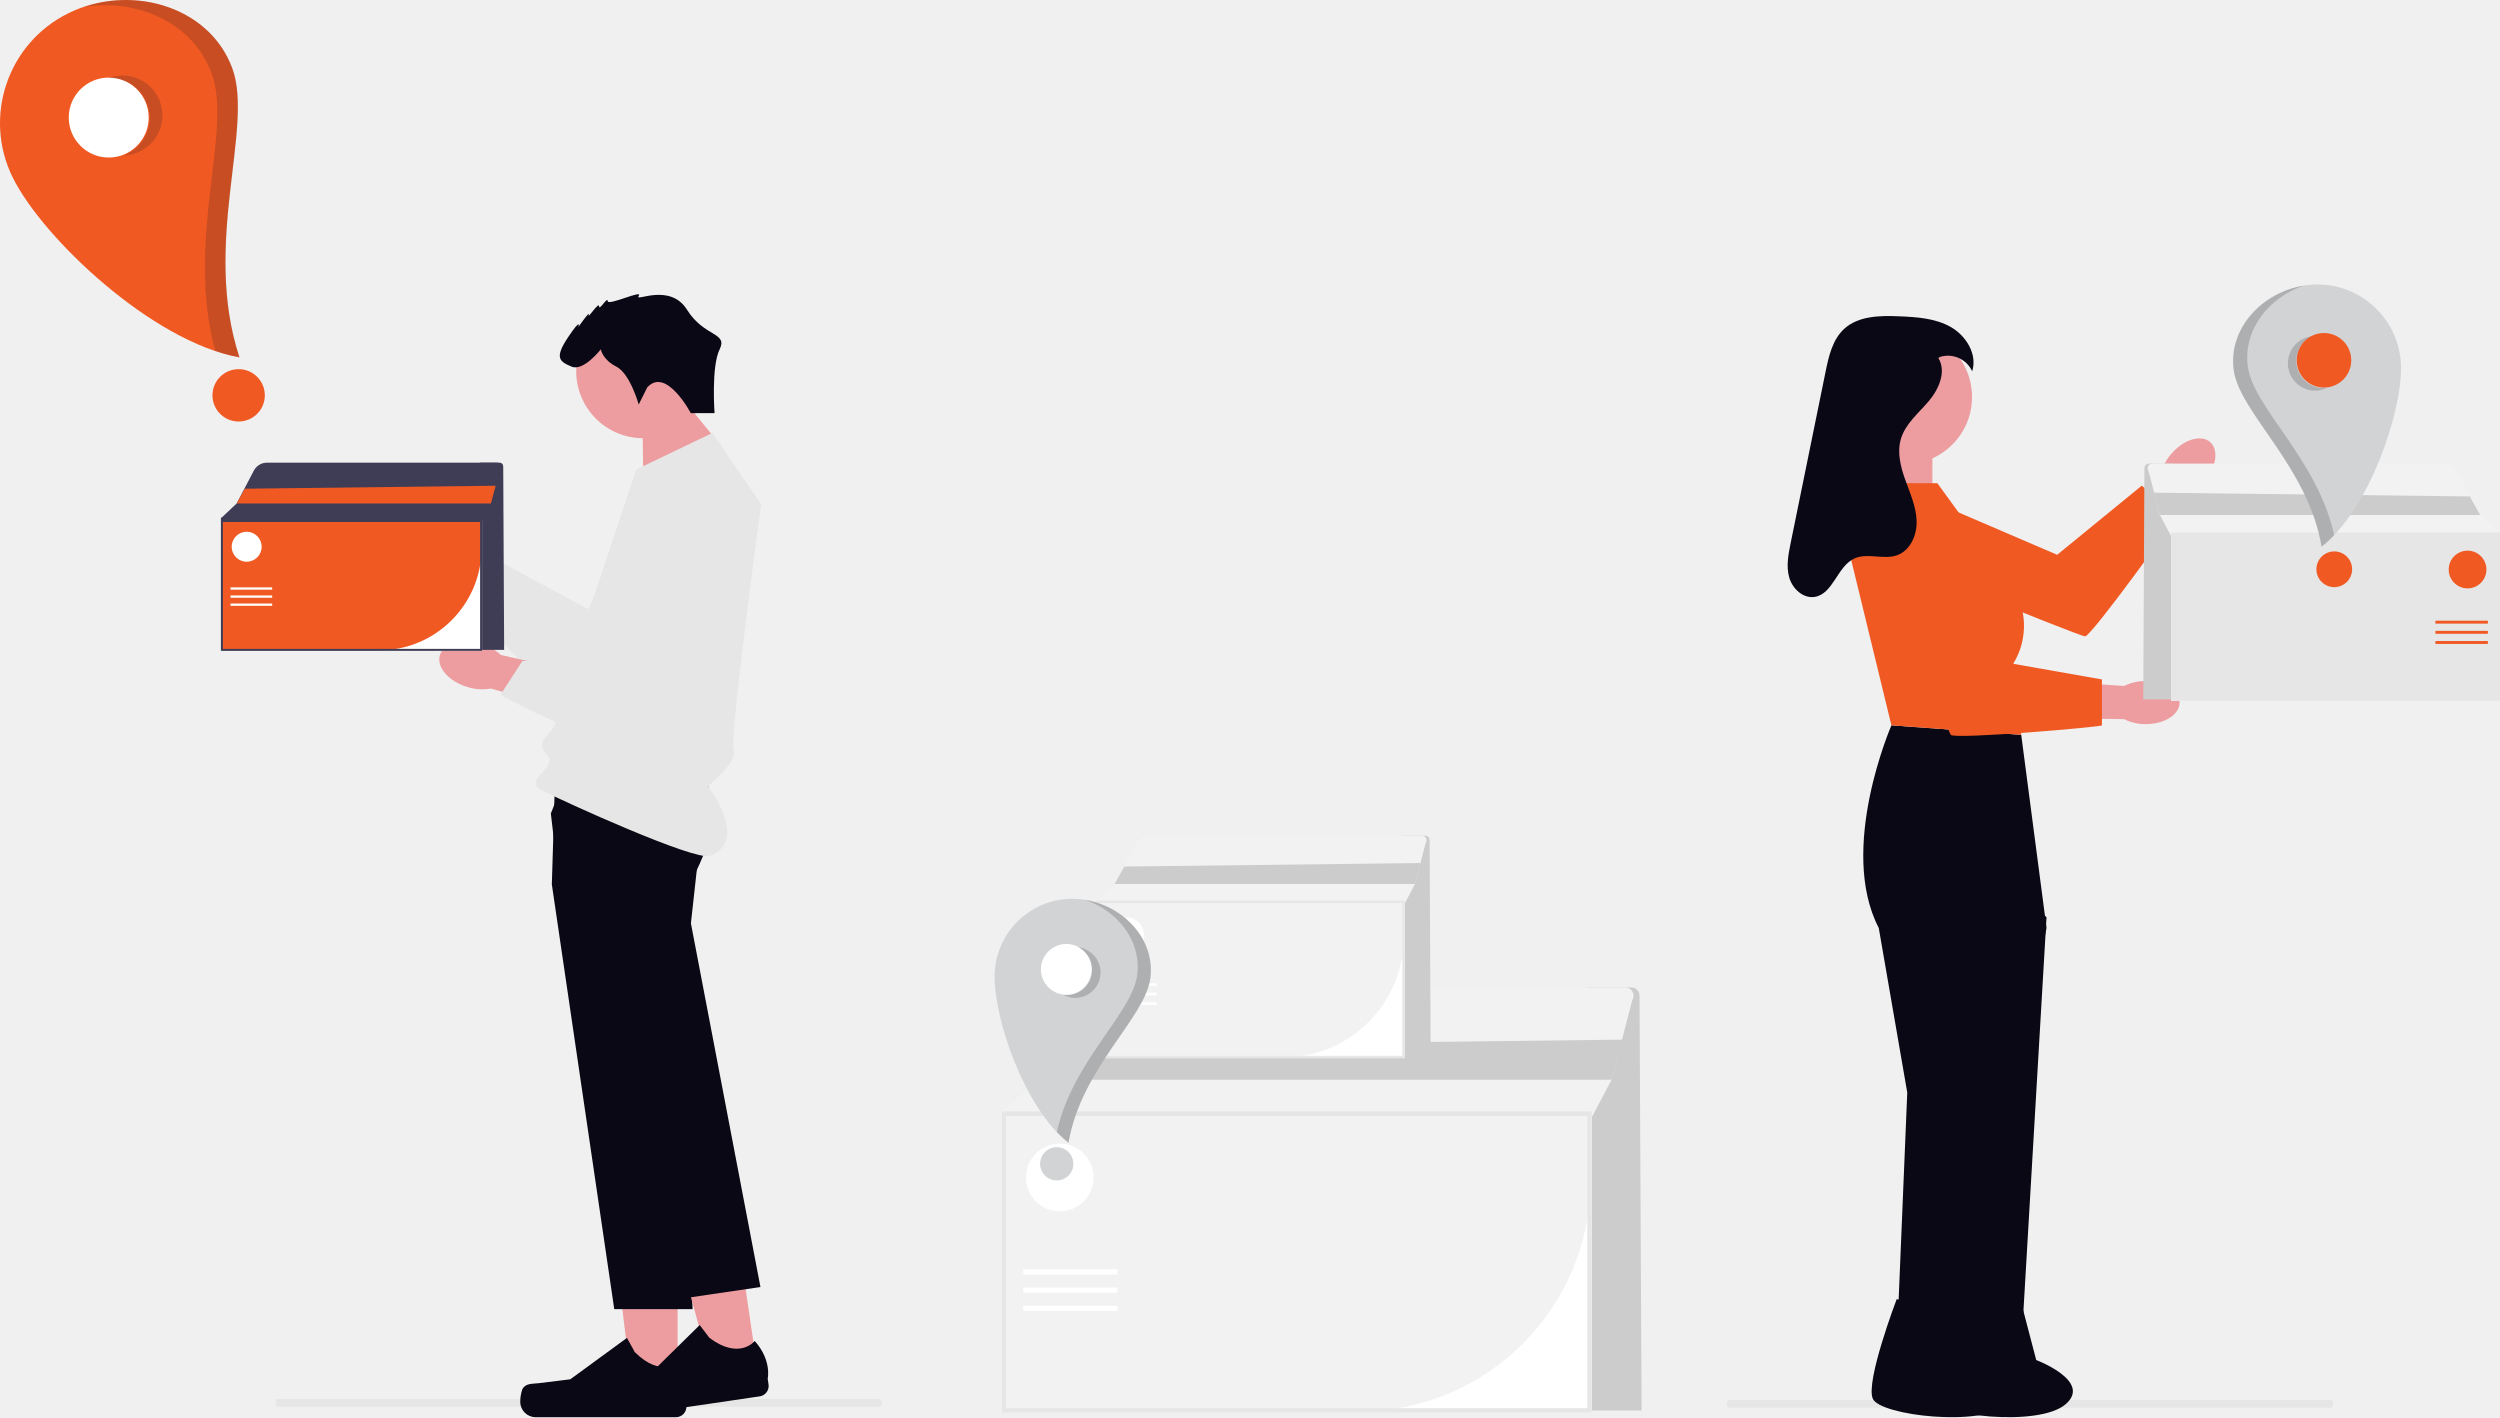
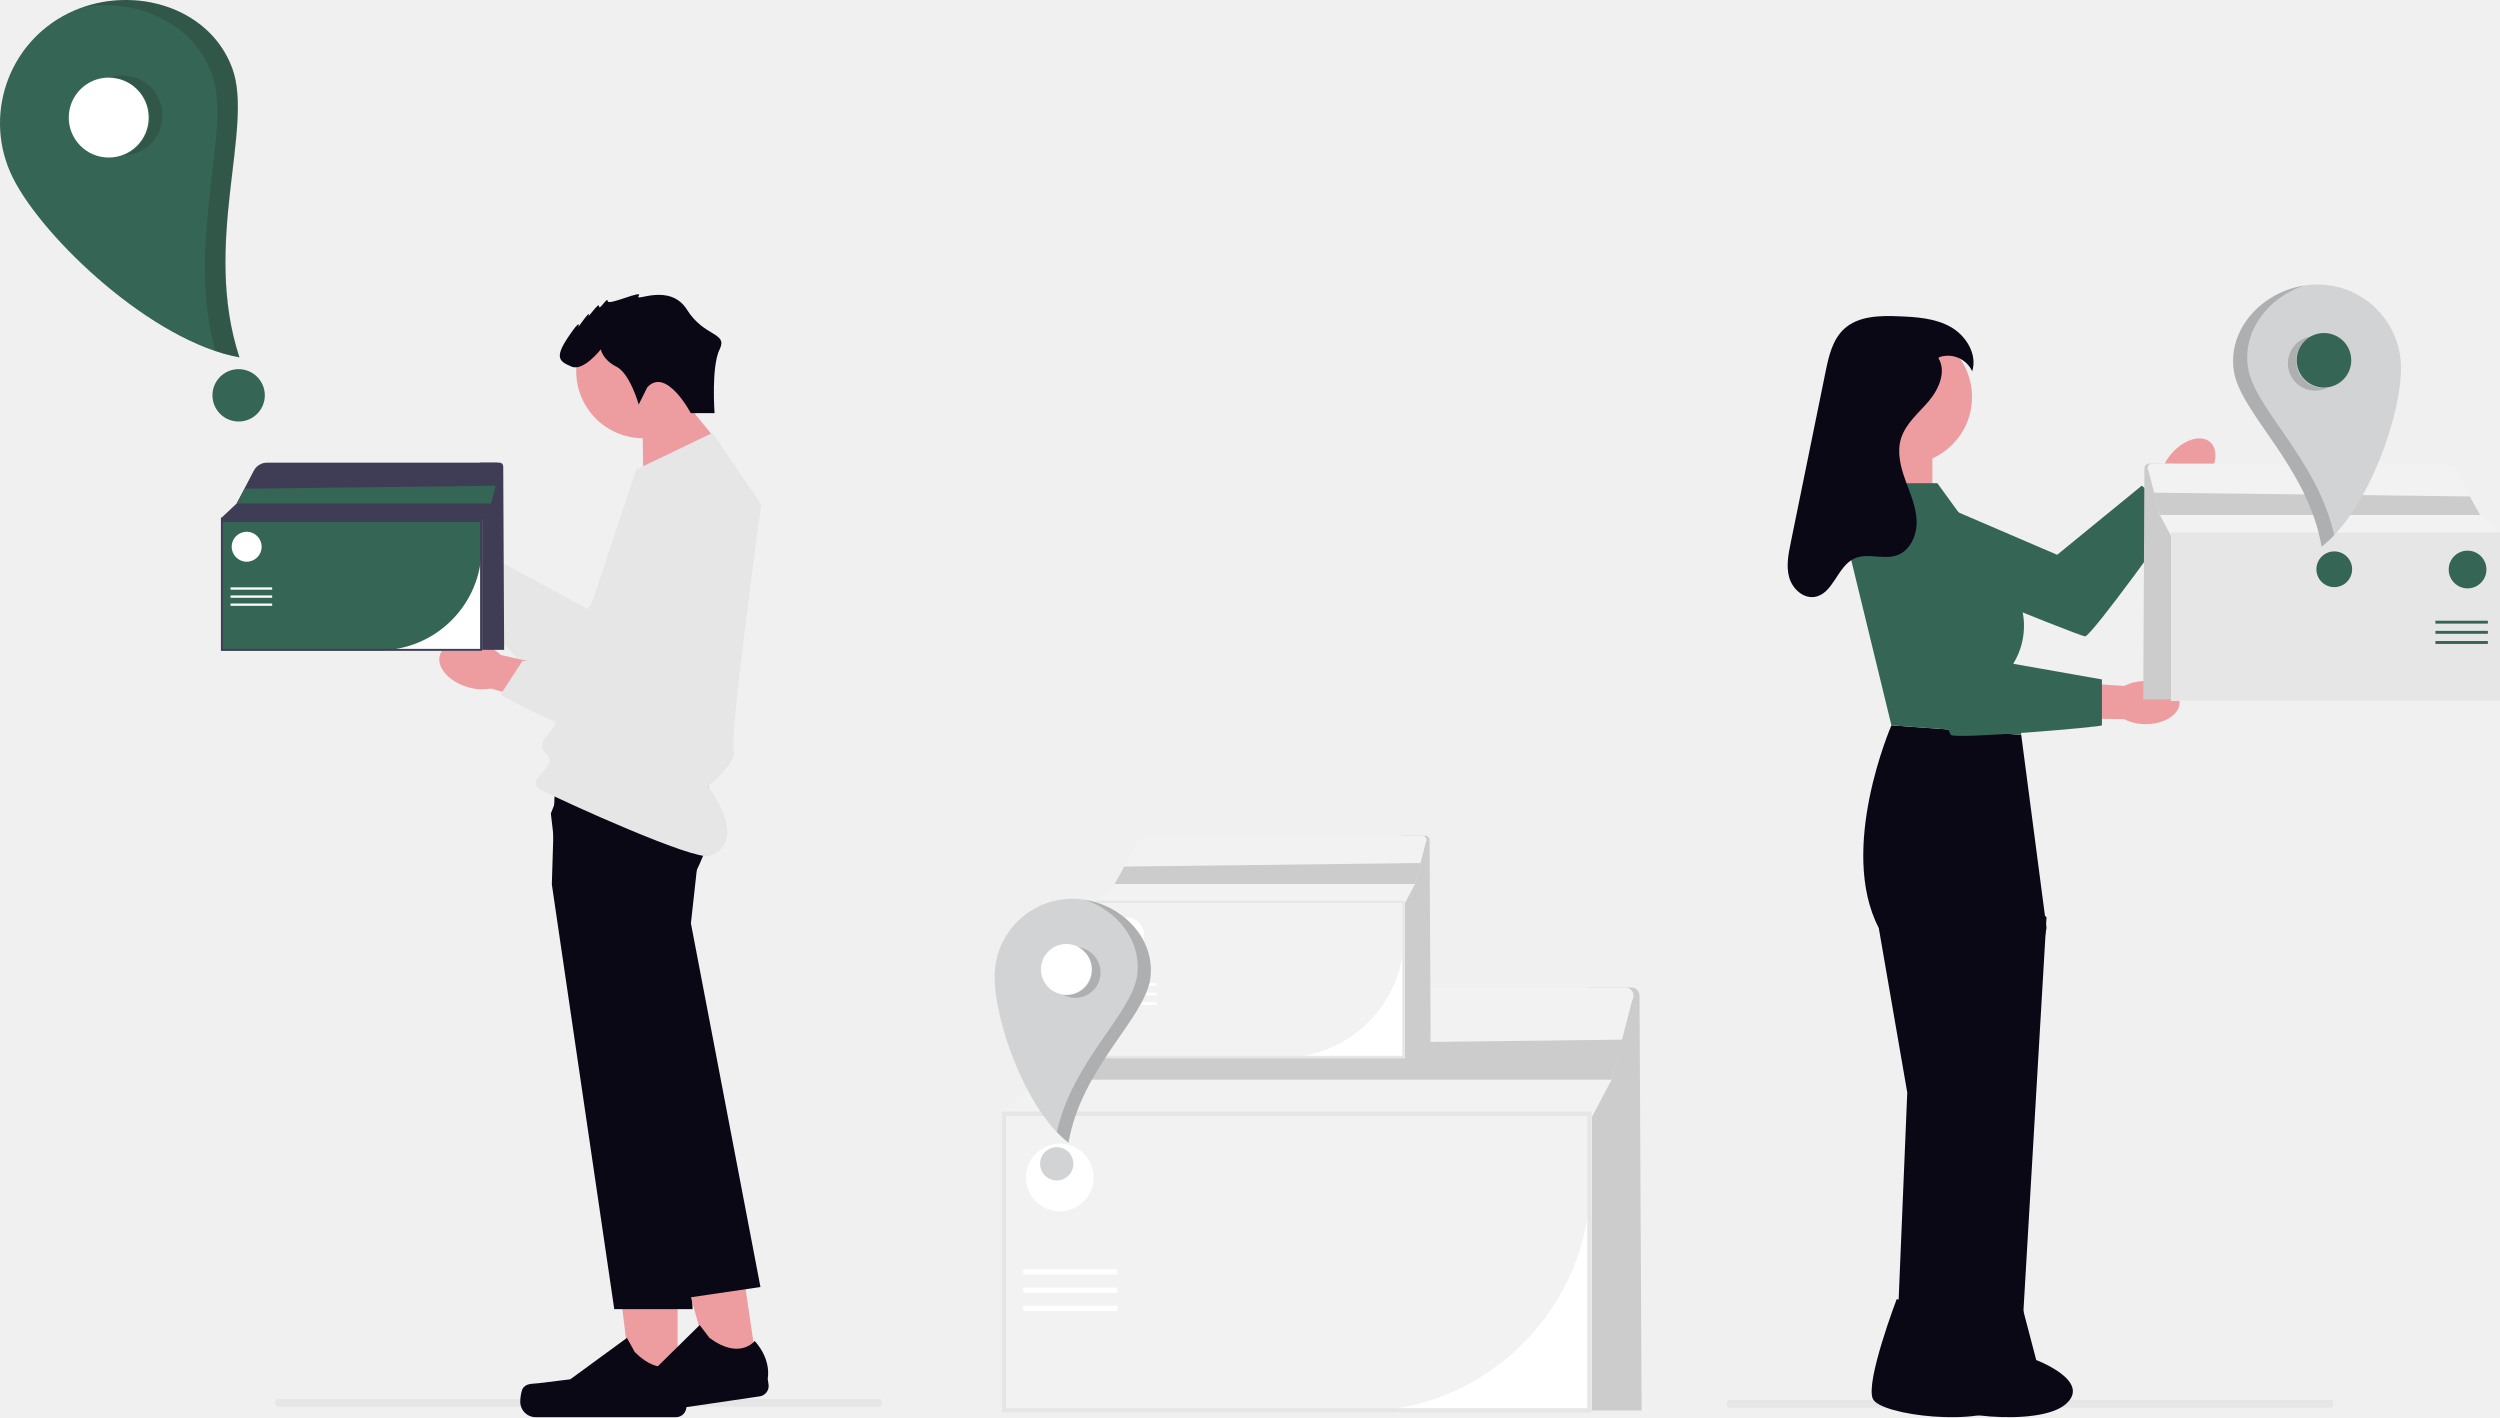
<svg xmlns="http://www.w3.org/2000/svg" width="799.898" height="453.442" viewBox="0 0 799.898 453.442" role="img" artist="Katerina Limpitsouni" source="https://undraw.co/">
  <g transform="translate(-401.995 -223.682)">
    <g transform="translate(720.229 491.093)">
      <path d="M588.619,624.765H571.034V489.426h14.3a2.62,2.62,0,0,1,2.62,2.607Z" transform="translate(-381.608 -440.886)" fill="#ccc" />
      <path d="M498.7,641.159H309.863V544.774H498.7Z" transform="translate(-307.631 -456.563)" fill="#fff" />
      <path d="M424.412,640.942H310.363V545.274H498.484v21.6A74.156,74.156,0,0,1,424.412,640.942Z" transform="translate(-307.773 -456.705)" fill="#f2f2f2" />
      <path d="M512.061,493.27h0a2.623,2.623,0,0,0-.219.566l-6.512,25.1-7.063,13.376h-187.4V528.98l10.67-10.045,12.447-23.807a10.624,10.624,0,0,1,2.135-2.815h0a10.625,10.625,0,0,1,7.281-2.887h166.35a2.62,2.62,0,0,1,2.317,3.844Z" transform="translate(-307.914 -440.886)" fill="#f2f2f2" />
      <path d="M498.7,641.159H309.863V544.774H498.7Zm-187.4-1.434H497.267V546.208H311.3Z" transform="translate(-307.631 -456.563)" fill="#e6e6e6" />
      <path d="M232.36,292.9l-3.479,12.826H45.084l5.939-10.675Z" transform="translate(-31.465 -227.674)" fill="#ccc" />
      <rect width="30.103" height="1.666" transform="translate(9.195 138.718)" fill="#fff" />
      <rect width="30.103" height="1.666" transform="translate(9.195 144.548)" fill="#fff" />
      <rect width="30.103" height="1.666" transform="translate(9.195 150.379)" fill="#fff" />
      <circle cx="10.828" cy="10.828" r="10.828" transform="translate(10.028 98.505)" fill="#fff" />
      <path d="M497.787,492.479h-9.2V421.7h7.479a1.37,1.37,0,0,1,1.37,1.363Z" transform="translate(-358.256 -421.703)" fill="#ccc" />
      <path d="M450.764,501.052H352.01v-50.4h98.754Z" transform="translate(-319.569 -429.902)" fill="#fff" />
      <path d="M411.914,500.939H352.272v-50.03H450.65V462.2a38.78,38.78,0,0,1-38.736,38.736Z" transform="translate(-319.644 -429.976)" fill="#f2f2f2" />
      <path d="M457.751,423.714h0a1.37,1.37,0,0,0-.115.3l-3.405,13.126-3.694,7h-98v-1.742l5.58-5.253,6.509-12.45a5.557,5.557,0,0,1,1.116-1.472h0a5.556,5.556,0,0,1,3.807-1.51h86.993a1.37,1.37,0,0,1,1.212,2.01Z" transform="translate(-319.718 -421.703)" fill="#f2f2f2" />
      <path d="M450.764,501.052H352.01v-50.4h98.754Zm-98-.75h97.254V451.4H352.76Z" transform="translate(-319.569 -429.902)" fill="#e6e6e6" />
      <path d="M177.59,214.071l-1.819,6.707H79.653l3.106-5.583Z" transform="translate(-41.257 -205.346)" fill="#ccc" />
      <rect width="15.742" height="0.871" transform="translate(36.083 47.158)" fill="#fff" />
      <rect width="15.742" height="0.871" transform="translate(36.083 50.207)" fill="#fff" />
      <rect width="15.742" height="0.871" transform="translate(36.083 53.256)" fill="#fff" />
      <circle cx="5.662" cy="5.662" r="5.662" transform="translate(36.518 26.129)" fill="#fff" />
      <path d="M332.248,449.843a24.9,24.9,0,0,0-25.491,24.3c-.33,13.748,9.459,42.672,23.617,53.751,4.08-23.989,24.422-39.8,26.17-52.555C358.411,461.709,346,450.173,332.248,449.843Z" transform="translate(-306.749 -429.672)" fill="#d1d3d4" />
      <circle cx="8.121" cy="8.121" r="8.121" transform="translate(14.821 34.622)" fill="#fff" />
      <circle cx="5.319" cy="5.319" r="5.319" transform="translate(14.561 99.645)" fill="#d1d3d4" />
      <path d="M344.571,472.13a8.121,8.121,0,1,1-7.1,14.6,8.12,8.12,0,0,0,4.6-15.355A8.121,8.121,0,0,1,344.571,472.13Z" transform="translate(-315.45 -435.774)" fill="#231f20" opacity="0.2" style="isolation:isolate" />
      <path d="M364.446,475.494c-1.748,12.751-22.089,28.567-26.17,52.555a34.453,34.453,0,0,1-3.748-3.441c4.967-22.649,24.011-37.831,25.7-50.15,1.511-11.026-6.332-20.683-16.665-24.141C355.874,452.278,366.158,463.008,364.446,475.494Z" transform="translate(-314.618 -429.808)" fill="#231f20" opacity="0.2" style="isolation:isolate" />
    </g>
    <g transform="translate(954.546 314.702)">
      <path d="M534.851,723.473H342.088c-.339,0-.614-.553-.614-1.236s.275-1.236.614-1.236H534.851c.339,0,.614.553.614,1.236S535.191,723.473,534.851,723.473Z" transform="translate(-341.474 -364.097)" fill="#e6e6e6" />
      <g transform="translate(19.426 10.111)">
        <g transform="translate(25.04 39.128)">
          <path d="M332.548,142.9a14.971,14.971,0,0,1-5.7,4.179l-6.322,7.119-17.907,21.623-12.1,7.318-5.619-9.671,26.516-25.831,7.39-7.518a14.961,14.961,0,0,1,3.322-6.244c3.914-4.521,9.421-6.168,12.3-3.676s2.036,8.178-1.88,12.7Z" transform="translate(-224.315 -129.034)" fill="#ed9da0" />
-           <path d="M215.757,166.517l11.645-19.38,49.544,21.287,27.08-22.126,11.127,9.585c.384.331-27.308,38.685-29.274,38.64s-70.122-28.007-70.122-28.007Z" transform="translate(-215.756 -131.17)" fill="#f15923" />
+           <path d="M215.757,166.517l11.645-19.38,49.544,21.287,27.08-22.126,11.127,9.585c.384.331-27.308,38.685-29.274,38.64s-70.122-28.007-70.122-28.007Z" transform="translate(-215.756 -131.17)" fill="#356554" />
        </g>
        <rect width="17.219" height="33.425" transform="translate(29.085 40.851)" fill="#ed9da0" />
        <path d="M265.328,236.869,223.8,233.83s-17.22,39.5-4.052,64.824l9.117,52.67-3.607,86.69h18.862l29.31-139.36Z" transform="translate(-190.597 -102.879)" fill="#090814" />
        <path d="M261.79,287.792l16.2,14.106-8.1,138.149H251.662Z" transform="translate(-195.162 -109.559)" fill="#090814" />
        <circle cx="21.527" cy="21.527" r="21.527" transform="translate(15.935 4.368)" fill="#ed9da0" />
        <path d="M225.859,443.381,248.1,446.9l4.18,15.951s18.056,6.795,9.356,14.178-40.841,3.566-43.381-1.73S225.859,443.381,225.859,443.381Z" transform="translate(-190.976 -128.82)" fill="#090814" />
        <path d="M246.668,443.38l22.238,3.513,4.18,15.951s18.056,6.795,9.356,14.178-40.841,3.566-43.381-1.73,7.609-31.913,7.609-31.913Z" transform="translate(-193.552 -128.819)" fill="#090814" />
        <path d="M309.73,231.107a14.969,14.969,0,0,1-6.888-1.593l-9.52-.144-28.069.544-13.441-4.39,3.661-10.566,36.879,3.233,10.519.692a14.96,14.96,0,0,1,6.9-1.558c5.981.014,10.82,3.113,10.812,6.919s-4.866,6.88-10.85,6.864Z" transform="translate(-195.181 -100.543)" fill="#ed9da0" />
-         <path d="M237.829,145.4H216.518l-7.05,21.271,13.674,56.214,41.528,3.039-2.532-22.789h0a23.08,23.08,0,0,0-.991-25.671Z" transform="translate(-189.939 -91.933)" fill="#f15923" />
-         <path d="M218.715,155.262,241,151.436l16.2,51.43,34.438,6.077V223.63c0,.508-47.133,4.558-48.382,3.039s-24.545-71.408-24.545-71.408Z" transform="translate(-191.082 -92.679)" fill="#f15923" />
+         <path d="M237.829,145.4H216.518l-7.05,21.271,13.674,56.214,41.528,3.039-2.532-22.789h0a23.08,23.08,0,0,0-.991-25.671Z" transform="translate(-189.939 -91.933)" fill="#356554" />
+         <path d="M218.715,155.262,241,151.436l16.2,51.43,34.438,6.077V223.63c0,.508-47.133,4.558-48.382,3.039s-24.545-71.408-24.545-71.408Z" transform="translate(-191.082 -92.679)" fill="#356554" />
        <path d="M235.39,97.79c2.645,4.29.206,9.941-3.051,13.787s-7.459,7.221-8.913,12.046c-1.3,4.326-.118,8.991,1.416,13.243s3.441,8.488,3.6,13-1.981,9.5-6.233,11.027c-4.365,1.565-9.526-.894-13.73,1.062-5.476,2.547-6.717,11.366-12.687,12.28-3.674.563-7.079-2.623-8.106-6.2s-.29-7.385.453-11.027l6.1-29.936,5.077-24.909c1.01-4.957,2.209-10.261,5.935-13.683,4.553-4.182,11.415-4.282,17.592-4.031,5.675.23,11.582.619,16.52,3.421s8.57,8.758,6.858,14.173a8.542,8.542,0,0,0-10.276-4.606" transform="translate(-187.179 -84.376)" fill="#090814" />
      </g>
      <path d="M440,386.844h9.8V311.4h-7.972a1.461,1.461,0,0,0-1.461,1.453Z" transform="translate(-306.796 -254.088)" fill="#ccc" />
      <path d="M447.067,329h105.26v53.726H447.067Z" transform="translate(-304.979 -249.567)" fill="#fff" />
      <path d="M447.226,341.193V329.156h104.86v53.326H488.514A41.335,41.335,0,0,1,447.226,341.193Z" transform="translate(-304.937 -249.525)" fill="#f2f2f2" />
      <path d="M441.3,313.547h0a1.463,1.463,0,0,1,.122.316l3.63,13.991,3.937,7.456h104.46v-1.857l-5.947-5.6-6.938-13.271a5.92,5.92,0,0,0-1.19-1.569h0a5.922,5.922,0,0,0-4.058-1.609H442.594a1.461,1.461,0,0,0-1.291,2.143Z" transform="translate(-306.504 -254.087)" fill="#f2f2f2" />
      <path d="M447.067,329h105.26v53.726H447.067Zm104.461,52.927H447.866V329.8H551.528Z" transform="translate(-304.979 -249.567)" fill="#e6e6e6" />
      <path d="M162.045,99l1.939,7.15h102.45l-3.311-5.95Z" transform="translate(-25.434 -32.382)" fill="#ccc" />
      <path d="M447.067,329h105.26v53.726H447.067Zm104.461,52.927H447.866V329.8H551.528Z" transform="translate(-304.979 -249.567)" fill="#e6e6e6" />
-       <rect width="16.779" height="0.929" transform="translate(226.688 107.583)" fill="#f15923" />
-       <rect width="16.779" height="0.929" transform="translate(226.688 110.832)" fill="#f15923" />
-       <rect width="16.779" height="0.929" transform="translate(226.688 114.082)" fill="#f15923" />
-       <ellipse cx="6.036" cy="6.036" rx="6.036" ry="6.036" transform="translate(230.931 85.166)" fill="#f15923" />
+       <rect width="16.779" height="0.929" transform="translate(226.688 107.583)" fill="#356554" />
+       <rect width="16.779" height="0.929" transform="translate(226.688 110.832)" fill="#356554" />
+       <rect width="16.779" height="0.929" transform="translate(226.688 114.082)" fill="#356554" />
+       <ellipse cx="6.036" cy="6.036" rx="6.036" ry="6.036" transform="translate(230.931 85.166)" fill="#356554" />
      <path d="M489.193,265.812a26.757,26.757,0,0,1,27.391,26.107c.355,14.773-10.164,45.854-25.378,57.759-4.385-25.778-26.243-42.773-28.121-56.474C461.079,278.563,474.42,266.167,489.193,265.812Z" transform="translate(-300.915 -265.804)" fill="#d1d3d4" />
-       <ellipse cx="8.726" cy="8.726" rx="8.726" ry="8.726" transform="translate(182.301 15.535)" fill="#f15923" />
-       <ellipse cx="5.716" cy="5.716" rx="5.716" ry="5.716" transform="translate(188.602 85.407)" fill="#f15923" />
+       <ellipse cx="8.726" cy="8.726" rx="8.726" ry="8.726" transform="translate(182.301 15.535)" fill="#356554" />
+       <ellipse cx="5.716" cy="5.716" rx="5.716" ry="5.716" transform="translate(188.602 85.407)" fill="#356554" />
      <path d="M481.722,279.811a8.726,8.726,0,0,0,7.634,15.694,8.725,8.725,0,0,1-4.947-16.5,8.726,8.726,0,0,0-2.688.806Z" transform="translate(-297.336 -262.413)" fill="#231f20" opacity="0.2" style="isolation:isolate" />
      <path d="M463.057,293.153c1.878,13.7,23.736,30.7,28.121,56.474a37.007,37.007,0,0,0,4.028-3.7c-5.337-24.338-25.8-40.651-27.616-53.89-1.624-11.848,6.8-22.226,17.908-25.942C472.268,268.207,461.218,279.737,463.057,293.153Z" transform="translate(-300.922 -265.728)" fill="#231f20" opacity="0.2" style="isolation:isolate" />
    </g>
    <g transform="translate(401.995 223.682)">
      <path d="M534.851,723.473H342.088c-.339,0-.614-.553-.614-1.236s.275-1.236.614-1.236H534.851c.339,0,.614.553.614,1.236S535.191,723.473,534.851,723.473Z" transform="translate(-253.308 -273.379)" fill="#e6e6e6" />
      <g transform="translate(132.749 94.151)">
        <path d="M157.553,138.431c-4.418-4.5-10.321-5.861-13.18-3.049s-1.6,8.735,2.822,13.232a15.775,15.775,0,0,0,6.275,4.014l18.956,18.816,8.642-9.083L161.46,144.779a15.776,15.776,0,0,0-3.908-6.345Z" transform="translate(-142.843 -66.202)" fill="#ed9da0" />
        <path d="M159.183,125.973l-19.878,44.1L107.562,152.89,96.2,158.919s25.946,43.382,43.717,38.444,49.317-49.717,43.633-63.538-24.369-7.853-24.369-7.853Z" transform="translate(-83.838 -69.274)" fill="#e6e6e6" />
        <path d="M129.84,360.131H115.345l-6.9-55.906h21.393Z" transform="translate(-45.778 -9.528)" fill="#ed9da0" />
        <path d="M106.626,350.005h0a12.436,12.436,0,0,0-.69,4.1h0a4.92,4.92,0,0,0,4.918,4.92h44.889a3.356,3.356,0,0,0,3.356-3.356V353.8s2.222-5.617-2.351-12.543c0,0-5.682,5.421-14.172-3.07l-2.5-4.536L121.949,346.9,111.9,348.14c-2.2.27-4.146-.042-5.277,1.864h0Z" transform="translate(-72.225 0.269)" fill="#090814" />
        <path d="M98.313,134.534l-.293-19.55,12.056-7.515L123.185,123.5Z" transform="translate(-25.22 -75.004)" fill="#ed9da0" />
        <circle cx="21.441" cy="21.441" r="21.441" transform="translate(51.614 3.181)" fill="#ed9da0" />
        <path d="M99.663,232.868l19.973,135.914H144.7L141.363,291.2,139.609,250.4l5.089-19.417a86.725,86.725,0,0,0,4.273-9.548c2.2-5.9,3.942-12.982,1.362-16.342-.95-1.237-3.42-2.15-6.776-2.835a70.133,70.133,0,0,0-7.015-1c-14.819-1.466-35.9-.55-35.9-.55l-.536,17.684-.3,9.875Z" transform="translate(-55.849 -44.065)" fill="#090814" />
        <path d="M118.595,354.994,104.254,357.1,89.3,302.79l21.166-3.11Z" transform="translate(-9.005 -11.038)" fill="#ed9da0" />
        <path d="M86.815,351.612h0a12.445,12.445,0,0,0-.086,4.157h0a4.92,4.92,0,0,0,5.583,4.151l44.41-6.532a3.356,3.356,0,0,0,2.833-3.809l-.272-1.849s1.38-5.877-4.15-12.064c0,0-4.833,6.19-14.468-.975l-3.137-4.123-16,15.75L91.765,349c-2.135.587-4.108.562-4.95,2.61h0Z" transform="translate(-26.402 -0.759)" fill="#090814" />
        <path d="M88.569,211.045l2.739,23.592,14.94,49.716L130.842,366.2l24.789-3.643L133.383,246.181l2.2-19.956s.717-1.983,1.54-4.888c1.632-5.745,3.68-15.1,1.427-19.873a5.579,5.579,0,0,0-1.158-1.667c-.886-.86-2.686-1.381-5.1-1.658-10.083-1.14-30.849,2.12-40.088,3.72l-3.638,9.184Z" transform="translate(-45.069 -44.908)" fill="#090814" />
        <path d="M144.936,116.4l-24.357,11.692S94.76,204.574,94.76,208.471s-7.307,6.333-2.923,10.718-8.16,8.1-1.4,11.6,48.927,22.658,53.613,20.929c12.932-4.764-.548-22.271-.548-22.271s9.717-7.827,8.256-11.721,8.769-78.43,8.769-78.43Z" transform="translate(-49.728 -72.035)" fill="#e6e6e6" />
        <path d="M125.954,112.871,123.2,118.39s-2.758-9.928-7.167-12.134-4.964-5.519-4.964-5.519-5.519,7.167-9.377,5.519-5.519-2.758-1.1-9.377,3.309-3.309,3.309-3.309,3.861-5.519,3.309-3.861,3.309-4.412,3.309-2.758,2.758-3.309,2.758-1.655,11.583-3.861,9.928-1.655,9.929-4.414,15.441,4.408,13.163,7.193,10.442,12.7-1.619,20.4-1.619,20.4h-7.6s-7.837-14.892-13.9-8.273Z" transform="translate(-51.589 -83.112)" fill="#090814" />
        <g transform="translate(7.793 60.62)">
          <path d="M144.835,167.141c-6.045-1.786-11.866-.115-13,3.733s2.843,8.412,8.888,10.2a15.775,15.775,0,0,0,7.436.465l25.708,7.243,3.142-12.137-25.678-5.852a15.776,15.776,0,0,0-6.5-3.65Z" transform="translate(-131.639 -116.004)" fill="#ed9da0" />
          <path d="M137.165,136.718l4.03,48.2-36.093.388-7,10.786s43.747,25.33,56.883,12.388,18.98-67.408,7.3-76.732-25.116,4.965-25.116,4.965Z" transform="translate(-78.498 -128.593)" fill="#e6e6e6" />
        </g>
      </g>
      <g transform="translate(0)">
        <path d="M801.111,461.45h-7.782V401.556h6.329a1.16,1.16,0,0,1,1.16,1.154Z" transform="translate(-639.805 -253.525)" fill="#3f3d56" />
        <path d="M797.7,461H714.13V418.34H797.7Z" transform="translate(-643.449 -252.752)" fill="#fff" />
-         <path d="M764.754,460.83H714.282V418.492h83.253v9.557a32.818,32.818,0,0,1-32.781,32.781Z" transform="translate(-643.442 -252.745)" fill="#f15923" />
+         <path d="M764.754,460.83H714.282V418.492h83.253v9.557a32.818,32.818,0,0,1-32.781,32.781Z" transform="translate(-643.442 -252.745)" fill="#356554" />
        <path d="M803.474,403.258h0a1.16,1.16,0,0,0-.1.251l-2.882,11.108-3.126,5.92H714.433v-1.474l4.722-4.445,5.508-10.536a4.7,4.7,0,0,1,.945-1.246h0a4.7,4.7,0,0,1,3.222-1.278h73.618a1.16,1.16,0,0,1,1.025,1.7Z" transform="translate(-643.435 -253.525)" fill="#3f3d56" />
        <path d="M797.7,461H714.13V418.34H797.7Zm-82.936-.634h82.3V418.975h-82.3Z" transform="translate(-643.449 -252.752)" fill="#3f3d56" />
-         <path d="M521.161,188.809l-1.539,5.677H438.283l2.628-4.725Z" transform="translate(-362.562 -33.395)" fill="#f15923" />
+         <path d="M521.161,188.809l-1.539,5.677H438.283l2.628-4.725Z" transform="translate(-362.562 -33.395)" fill="#356554" />
        <rect width="13.322" height="0.737" transform="translate(73.763 187.938)" fill="#fff" />
        <rect width="13.322" height="0.737" transform="translate(73.763 190.518)" fill="#fff" />
        <rect width="13.322" height="0.737" transform="translate(73.763 193.099)" fill="#fff" />
        <circle cx="4.792" cy="4.792" r="4.792" transform="translate(74.131 170.144)" fill="#fff" />
-         <path d="M668.282,264.345a39.218,39.218,0,0,0-17.592,52.6c9.667,19.383,44.6,52.44,72.469,57.434-11.989-36.4,4.681-73.4-2.278-92.44C713.445,261.594,687.665,254.678,668.282,264.345Z" transform="translate(-646.559 -260.037)" fill="#f15923" />
+         <path d="M668.282,264.345a39.218,39.218,0,0,0-17.592,52.6c9.667,19.383,44.6,52.44,72.469,57.434-11.989-36.4,4.681-73.4-2.278-92.44C713.445,261.594,687.665,254.678,668.282,264.345Z" transform="translate(-646.559 -260.037)" fill="#356554" />
        <circle cx="12.79" cy="12.79" r="12.79" transform="translate(21.998 24.825)" fill="#fff" />
-         <circle cx="8.377" cy="8.377" r="8.377" transform="translate(67.977 118.114)" fill="#f15923" />
+         <circle cx="8.377" cy="8.377" r="8.377" transform="translate(67.977 118.114)" fill="#356554" />
        <path d="M683.721,283.145a12.79,12.79,0,1,1,.866,25.565,12.788,12.788,0,0,0-4.9-24.767A12.792,12.792,0,0,1,683.721,283.145Z" transform="translate(-645.034 -258.974)" fill="#231f20" opacity="0.2" style="isolation:isolate" />
        <path d="M719.767,281.944c6.958,19.038-9.711,56.039,2.278,92.44a54.255,54.255,0,0,1-7.752-2.029c-9.768-35.189,5.563-70.351-1.16-88.745-6.017-16.463-24.049-24.131-40.982-21.334C690.734,255.938,712.954,263.3,719.767,281.944Z" transform="translate(-645.381 -260.037)" fill="#231f20" opacity="0.2" style="isolation:isolate" />
      </g>
    </g>
  </g>
</svg>
